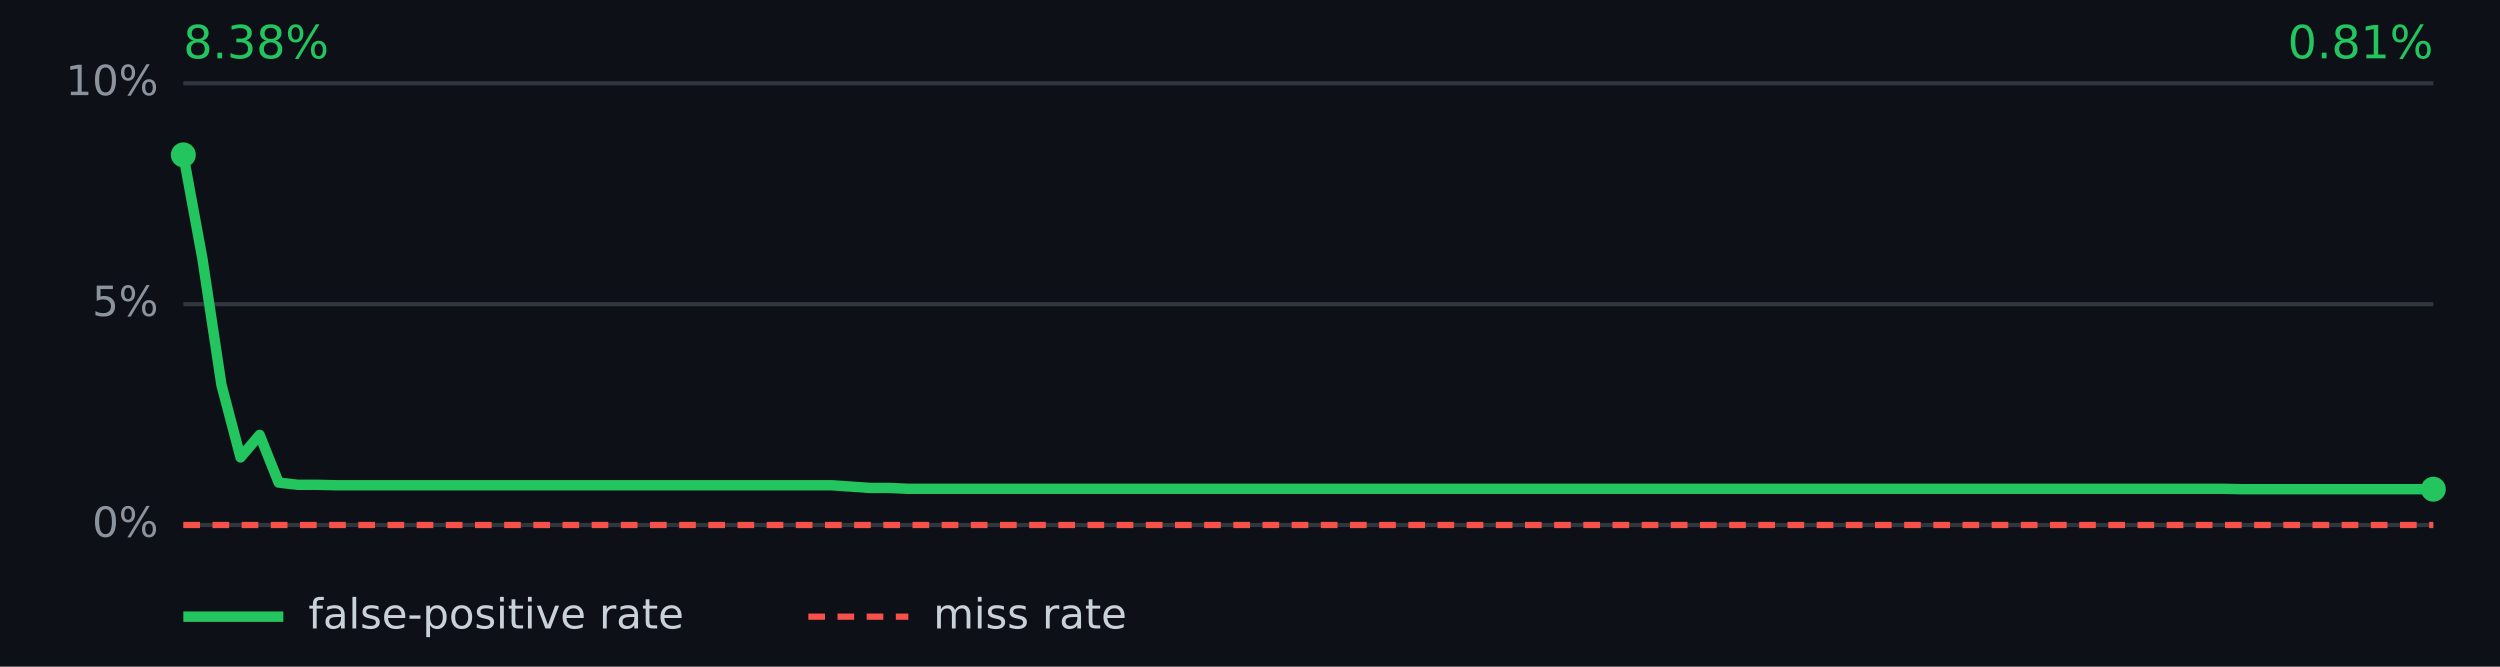
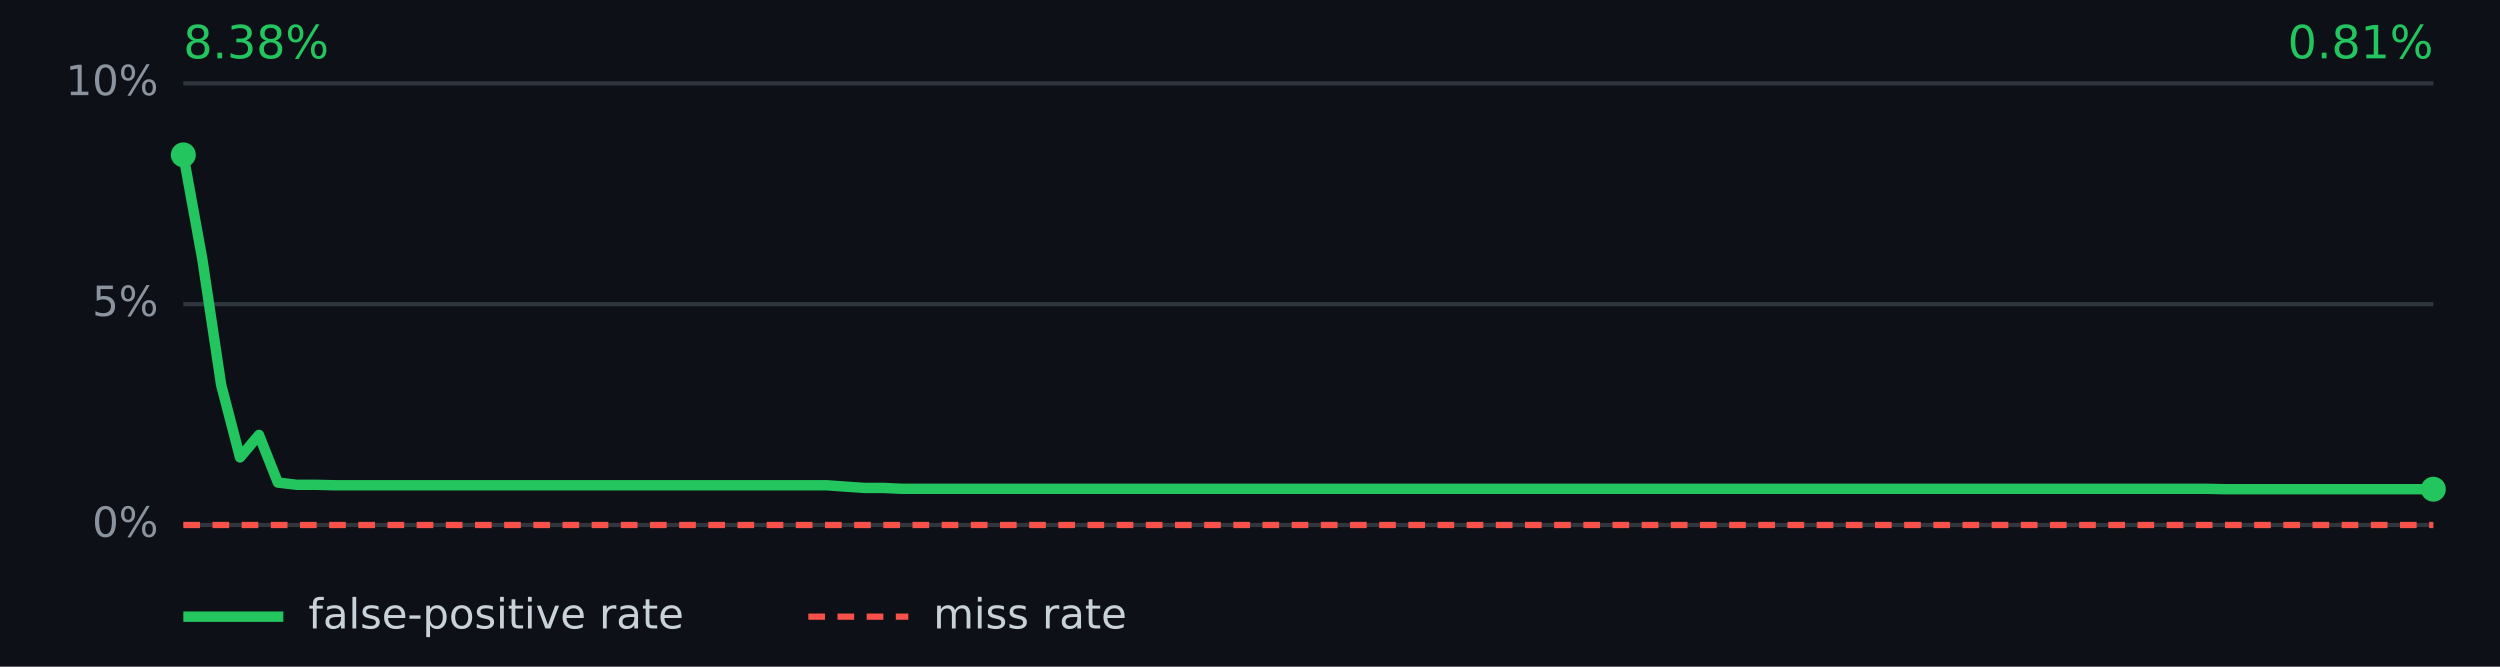
<svg xmlns="http://www.w3.org/2000/svg" width="600" height="160" role="img" aria-label="false-positive rate trend: 8.38% to 0.81%">
  <rect width="100%" height="160" fill="#0d1117" />
  <line x1="44" y1="20.00" x2="584" y2="20.00" stroke="#30363d" stroke-width="1" />
  <text x="38" y="20.00" font-family="Verdana,Geneva,DejaVu Sans,sans-serif" font-size="10" fill="#8b949e" text-anchor="end" dominant-baseline="middle">10%</text>
  <line x1="44" y1="73.00" x2="584" y2="73.00" stroke="#30363d" stroke-width="1" />
  <text x="38" y="73.00" font-family="Verdana,Geneva,DejaVu Sans,sans-serif" font-size="10" fill="#8b949e" text-anchor="end" dominant-baseline="middle">5%</text>
  <line x1="44" y1="126.00" x2="584" y2="126.00" stroke="#30363d" stroke-width="1" />
  <text x="38" y="126.00" font-family="Verdana,Geneva,DejaVu Sans,sans-serif" font-size="10" fill="#8b949e" text-anchor="end" dominant-baseline="middle">0%</text>
-   <polyline points="44.00,126.00 48.91,126.00 53.82,126.00 58.73,126.00 63.64,126.00 68.55,126.00 73.45,126.00 78.36,126.00 83.27,126.00 88.18,126.00 93.09,126.00 98.00,126.00 102.91,126.00 107.82,126.00 112.73,126.00 117.64,126.00 122.55,126.00 127.45,126.00 132.36,126.00 137.27,126.00 142.18,126.00 147.09,126.00 152.00,126.00 156.91,126.00 161.82,126.00 166.73,126.00 171.64,126.00 176.55,126.00 181.45,126.00 186.36,126.00 191.27,126.00 196.18,126.00 201.09,126.00 206.00,126.00 210.91,126.00 215.82,126.00 220.73,126.00 225.64,126.00 230.55,126.00 235.45,126.00 240.36,126.00 245.27,126.00 250.18,126.00 255.09,126.00 260.00,126.00 264.91,126.00 269.82,126.00 274.73,126.00 279.64,126.00 284.55,126.00 289.45,126.00 294.36,126.00 299.27,126.00 304.18,126.00 309.09,126.00 314.00,126.00 318.91,126.00 323.82,126.00 328.73,126.00 333.64,126.00 338.55,126.00 343.45,126.00 348.36,126.00 353.27,126.00 358.18,126.00 363.09,126.00 368.00,126.00 372.91,126.00 377.82,126.00 382.73,126.00 387.64,126.00 392.55,126.00 397.45,126.00 402.36,126.00 407.27,126.00 412.18,126.00 417.09,126.00 422.00,126.00 426.91,126.00 431.82,126.00 436.73,126.00 441.64,126.00 446.55,126.00 451.45,126.00 456.36,126.00 461.27,126.00 466.18,126.00 471.09,126.00 476.00,126.00 480.91,126.00 485.82,126.00 490.73,126.00 495.64,126.00 500.55,126.00 505.45,126.00 510.36,126.00 515.27,126.00 520.18,126.00 525.09,126.00 530.00,126.00 534.91,126.00 539.82,126.00 544.73,126.00 549.64,126.00 554.55,126.00 559.45,126.00 564.36,126.00 569.27,126.00 574.18,126.00 579.09,126.00 584.00,126.00" fill="none" stroke="#f85149" stroke-width="1.5" stroke-dasharray="4,3" />
-   <polyline points="44.00,37.17 48.58,62.08 53.15,92.40 57.73,109.78 62.31,104.38 66.88,115.82 71.46,116.35 76.03,116.35 80.61,116.46 85.19,116.46 89.76,116.46 94.34,116.46 98.92,116.46 103.49,116.46 108.07,116.46 112.64,116.46 117.22,116.46 121.80,116.46 126.37,116.46 130.95,116.46 135.53,116.46 140.10,116.46 144.68,116.46 149.25,116.46 153.83,116.46 158.41,116.46 162.98,116.46 167.56,116.46 172.14,116.46 176.71,116.46 181.29,116.46 185.86,116.46 190.44,116.46 195.02,116.46 199.59,116.46 204.17,116.78 208.75,117.10 213.32,117.10 217.90,117.31 222.47,117.31 227.05,117.31 231.63,117.31 236.20,117.31 240.78,117.31 245.36,117.31 249.93,117.31 254.51,117.31 259.08,117.31 263.66,117.31 268.24,117.31 272.81,117.31 277.39,117.31 281.97,117.31 286.54,117.31 291.12,117.31 295.69,117.31 300.27,117.31 304.85,117.31 309.42,117.31 314.00,117.31 318.58,117.31 323.15,117.31 327.73,117.31 332.31,117.31 336.88,117.31 341.46,117.31 346.03,117.31 350.61,117.31 355.19,117.31 359.76,117.31 364.34,117.31 368.92,117.31 373.49,117.31 378.07,117.31 382.64,117.31 387.22,117.31 391.80,117.31 396.37,117.31 400.95,117.31 405.53,117.31 410.10,117.31 414.68,117.31 419.25,117.31 423.83,117.31 428.41,117.31 432.98,117.31 437.56,117.31 442.14,117.31 446.71,117.31 451.29,117.31 455.86,117.31 460.44,117.31 465.02,117.31 469.59,117.31 474.17,117.31 478.75,117.31 483.32,117.31 487.90,117.31 492.47,117.31 497.05,117.31 501.63,117.31 506.20,117.31 510.78,117.31 515.36,117.31 519.93,117.31 524.51,117.31 529.08,117.31 533.66,117.31 538.24,117.41 542.81,117.41 547.39,117.41 551.97,117.41 556.54,117.41 561.12,117.41 565.69,117.41 570.27,117.41 574.85,117.41 579.42,117.41 584.00,117.41" fill="none" stroke="#22c55e" stroke-width="2.5" stroke-linejoin="round" />
+   <polyline points="44.00,126.00 48.86,126.00 53.73,126.00 58.59,126.00 63.46,126.00 68.32,126.00 73.19,126.00 78.05,126.00 82.92,126.00 87.78,126.00 92.65,126.00 97.51,126.00 102.38,126.00 107.24,126.00 112.11,126.00 116.97,126.00 121.84,126.00 126.70,126.00 131.57,126.00 136.43,126.00 141.30,126.00 146.16,126.00 151.03,126.00 155.89,126.00 160.76,126.00 165.62,126.00 170.49,126.00 175.35,126.00 180.22,126.00 185.08,126.00 189.95,126.00 194.81,126.00 199.68,126.00 204.54,126.00 209.41,126.00 214.27,126.00 219.14,126.00 224.00,126.00 228.86,126.00 233.73,126.00 238.59,126.00 243.46,126.00 248.32,126.00 253.19,126.00 258.05,126.00 262.92,126.00 267.78,126.00 272.65,126.00 277.51,126.00 282.38,126.00 287.24,126.00 292.11,126.00 296.97,126.00 301.84,126.00 306.70,126.00 311.57,126.00 316.43,126.00 321.30,126.00 326.16,126.00 331.03,126.00 335.89,126.00 340.76,126.00 345.62,126.00 350.49,126.00 355.35,126.00 360.22,126.00 365.08,126.00 369.95,126.00 374.81,126.00 379.68,126.00 384.54,126.00 389.41,126.00 394.27,126.00 399.14,126.00 404.00,126.00 408.86,126.00 413.73,126.00 418.59,126.00 423.46,126.00 428.32,126.00 433.19,126.00 438.05,126.00 442.92,126.00 447.78,126.00 452.65,126.00 457.51,126.00 462.38,126.00 467.24,126.00 472.11,126.00 476.97,126.00 481.84,126.00 486.70,126.00 491.57,126.00 496.43,126.00 501.30,126.00 506.16,126.00 511.03,126.00 515.89,126.00 520.76,126.00 525.62,126.00 530.49,126.00 535.35,126.00 540.22,126.00 545.08,126.00 549.95,126.00 554.81,126.00 559.68,126.00 564.54,126.00 569.41,126.00 574.27,126.00 579.14,126.00 584.00,126.00" fill="none" stroke="#f85149" stroke-width="1.5" stroke-dasharray="4,3" />
+   <polyline points="44.00,37.17 48.54,62.08 53.08,92.40 57.61,109.78 62.15,104.38 66.69,115.82 71.23,116.35 75.76,116.35 80.30,116.46 84.84,116.46 89.38,116.46 93.92,116.46 98.45,116.46 102.99,116.46 107.53,116.46 112.07,116.46 116.61,116.46 121.14,116.46 125.68,116.46 130.22,116.46 134.76,116.46 139.29,116.46 143.83,116.46 148.37,116.46 152.91,116.46 157.45,116.46 161.98,116.46 166.52,116.46 171.06,116.46 175.60,116.46 180.13,116.46 184.67,116.46 189.21,116.46 193.75,116.46 198.29,116.46 202.82,116.78 207.36,117.10 211.90,117.10 216.44,117.31 220.97,117.31 225.51,117.31 230.05,117.31 234.59,117.31 239.13,117.31 243.66,117.31 248.20,117.31 252.74,117.31 257.28,117.31 261.82,117.31 266.35,117.31 270.89,117.31 275.43,117.31 279.97,117.31 284.50,117.31 289.04,117.31 293.58,117.31 298.12,117.31 302.66,117.31 307.19,117.31 311.73,117.31 316.27,117.31 320.81,117.31 325.34,117.31 329.88,117.31 334.42,117.31 338.96,117.31 343.50,117.31 348.03,117.31 352.57,117.31 357.11,117.31 361.65,117.31 366.18,117.31 370.72,117.31 375.26,117.31 379.80,117.31 384.34,117.31 388.87,117.31 393.41,117.31 397.95,117.31 402.49,117.31 407.03,117.31 411.56,117.31 416.10,117.31 420.64,117.31 425.18,117.31 429.71,117.31 434.25,117.31 438.79,117.31 443.33,117.31 447.87,117.31 452.40,117.31 456.94,117.31 461.48,117.31 466.02,117.31 470.55,117.31 475.09,117.31 479.63,117.31 484.17,117.31 488.71,117.31 493.24,117.31 497.78,117.31 502.32,117.31 506.86,117.31 511.39,117.31 515.93,117.31 520.47,117.31 525.01,117.31 529.55,117.31 534.08,117.41 538.62,117.41 543.16,117.41 547.70,117.41 552.24,117.41 556.77,117.41 561.31,117.41 565.85,117.41 570.39,117.41 574.92,117.41 579.46,117.41 584.00,117.41" fill="none" stroke="#22c55e" stroke-width="2.5" stroke-linejoin="round" />
  <circle cx="44.00" cy="37.17" r="3" fill="#22c55e" />
  <circle cx="584.00" cy="117.41" r="3" fill="#22c55e" />
  <text x="44.00" y="14" font-family="Verdana,Geneva,DejaVu Sans,sans-serif" font-size="11" fill="#22c55e" text-anchor="start">8.38%</text>
  <text x="584.00" y="14" font-family="Verdana,Geneva,DejaVu Sans,sans-serif" font-size="11" fill="#22c55e" text-anchor="end">0.81%</text>
  <line x1="44" y1="148" x2="68" y2="148" stroke="#22c55e" stroke-width="2.5" />
  <text x="74" y="148" font-family="Verdana,Geneva,DejaVu Sans,sans-serif" font-size="10" fill="#c9d1d9" dominant-baseline="middle">false-positive rate</text>
  <line x1="194" y1="148" x2="218" y2="148" stroke="#f85149" stroke-width="1.5" stroke-dasharray="4,3" />
  <text x="224" y="148" font-family="Verdana,Geneva,DejaVu Sans,sans-serif" font-size="10" fill="#c9d1d9" dominant-baseline="middle">miss rate</text>
</svg>
